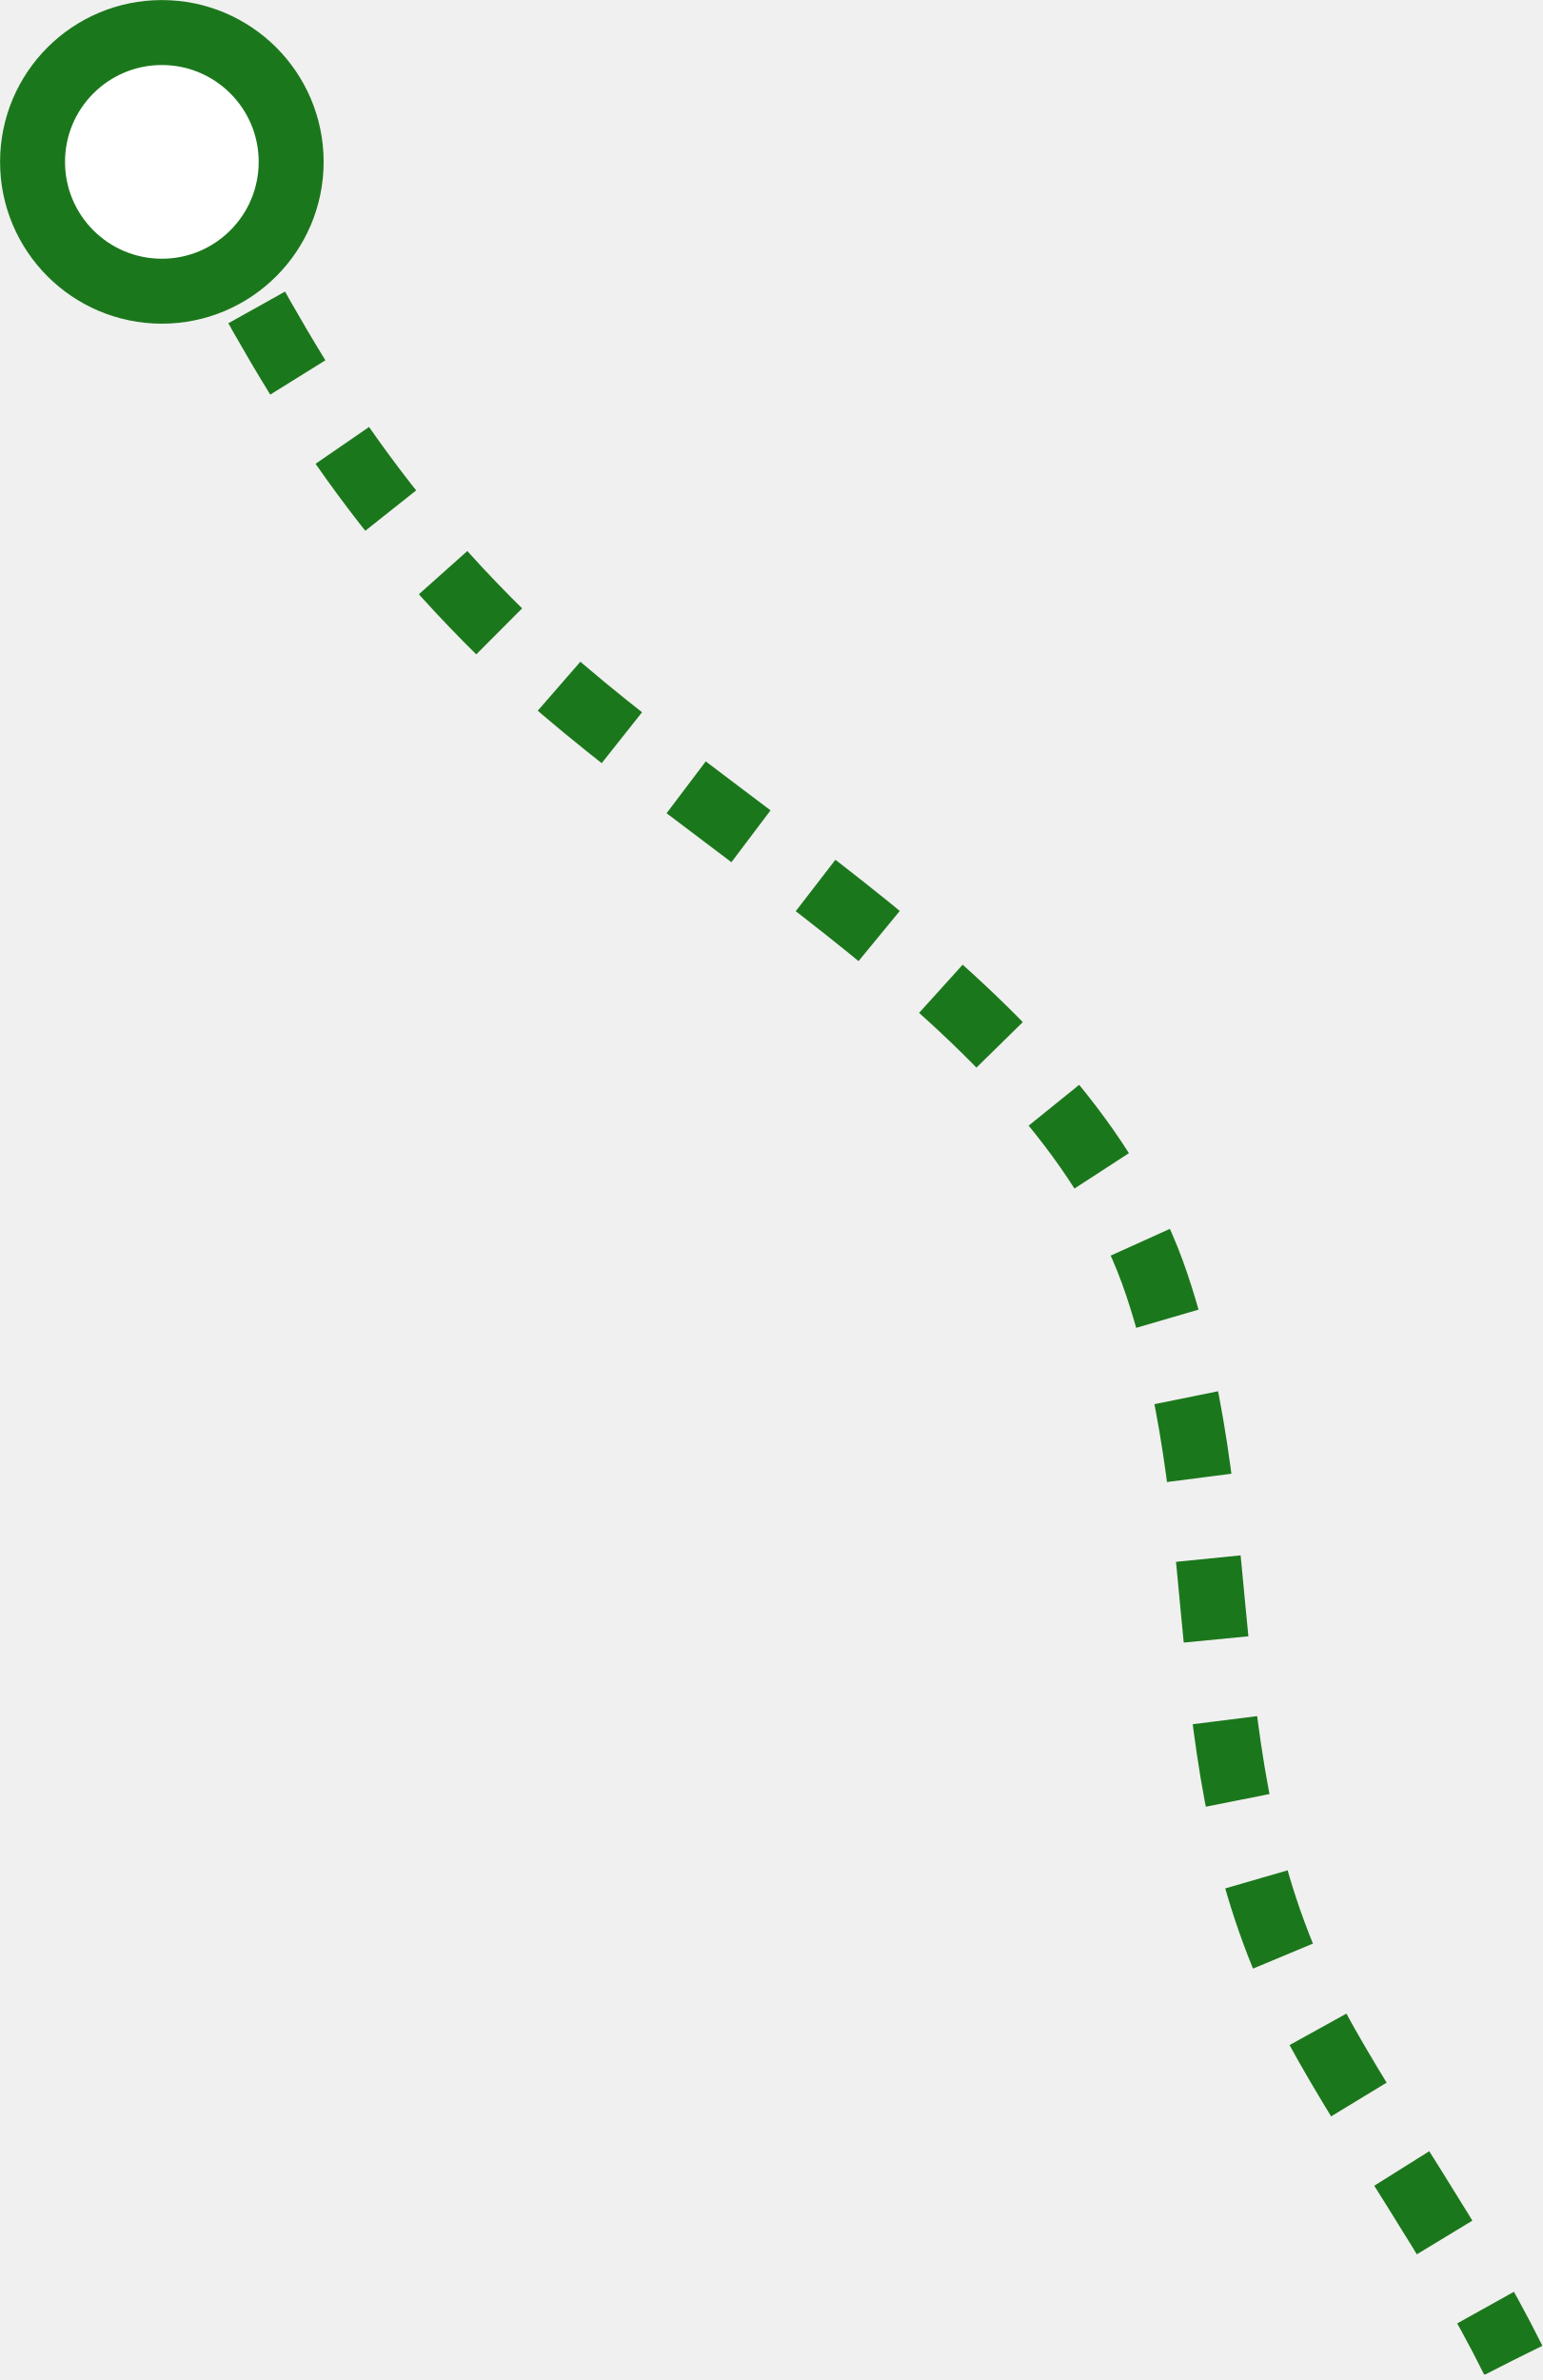
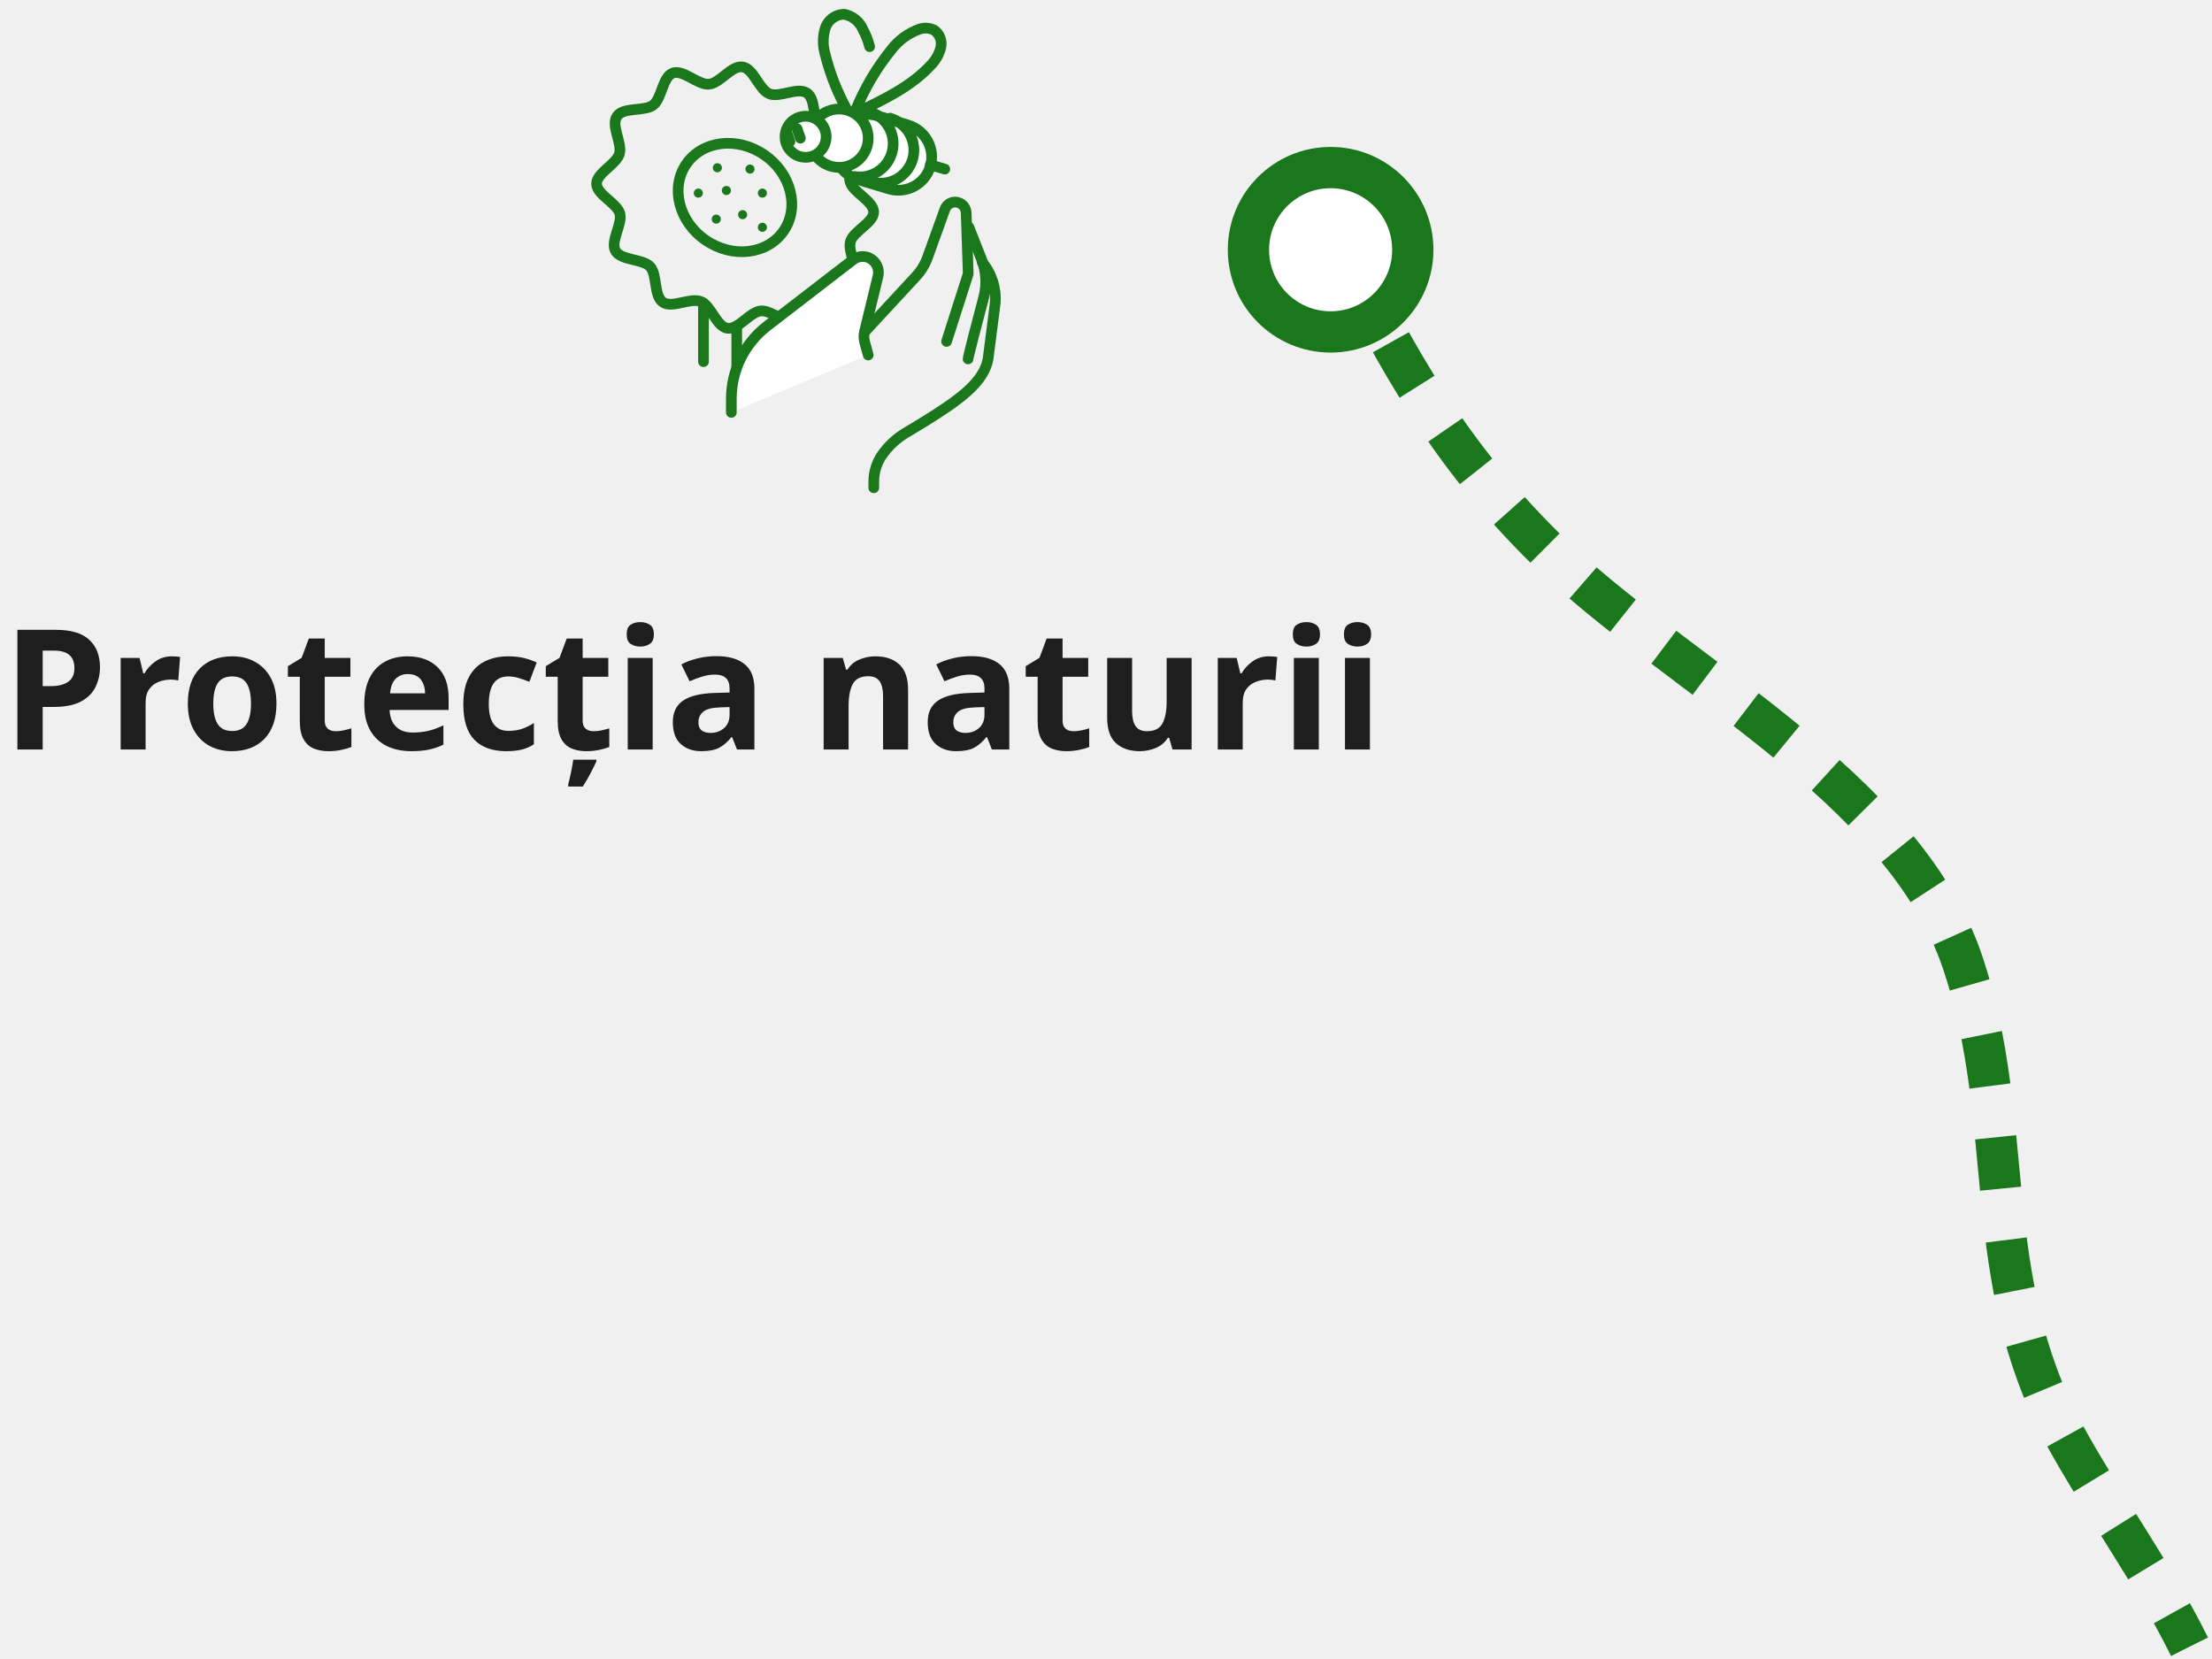
- <svg xmlns="http://www.w3.org/2000/svg" width="234" height="361" viewBox="0 0 234 361" fill="none">
-   <g clip-path="url(#clip0)">
-     <path d="M27.337 24.894C40.572 50.34 52.1 72.555 76.101 96.137C106.72 126.178 161.288 152.332 175.494 194.873C188.282 233.16 179.328 269.713 199.548 307.107C208.161 323.02 220.739 340.168 229.563 357.998" stroke="#1B771B" stroke-width="9.852" stroke-miterlimit="10" stroke-linejoin="round" stroke-dasharray="12.32 12.32" />
-     <path d="M24.552 44.169C35.386 44.169 44.169 35.386 44.169 24.553C44.169 13.719 35.386 4.937 24.552 4.937C13.719 4.937 4.937 13.719 4.937 24.553C4.937 35.386 13.719 44.169 24.552 44.169Z" fill="white" stroke="#1B771B" stroke-width="9.852" stroke-miterlimit="10" stroke-linecap="round" stroke-linejoin="round" />
-   </g>
-   <defs>
-     <clipPath id="clip0">
-       <rect width="234" height="360.151" fill="white" />
-     </clipPath>
-   </defs>
+ <svg xmlns="http://www.w3.org/2000/svg" width="528" height="396" viewBox="0 0 528 396" fill="none">
+   <path d="M320.4 59.957C333.635 85.403 345.163 107.619 369.165 131.2C399.783 161.241 454.351 187.395 468.557 229.936C481.346 268.223 472.391 304.776 492.611 342.17C501.225 358.083 513.803 375.231 522.626 393.061" stroke="#1B771B" stroke-width="9.852" stroke-miterlimit="10" stroke-linejoin="round" stroke-dasharray="12.32 12.32" />
+   <path d="M317.616 79.232C328.45 79.232 337.232 70.45 337.232 59.616C337.232 48.782 328.45 40 317.616 40C306.782 40 298 48.782 298 59.616C298 70.45 306.782 79.232 317.616 79.232Z" fill="white" stroke="#1B771B" stroke-width="9.852" stroke-miterlimit="10" stroke-linecap="round" stroke-linejoin="round" />
+   <path d="M192.636 22.216C194.845 23.751 193.928 28.844 195.669 30.716C197.411 32.589 202.653 32.158 203.926 34.461C205.2 36.764 202.204 40.939 202.915 43.43C203.627 45.92 208.439 47.961 208.532 50.545C208.626 53.129 203.758 55.113 203.009 57.623C202.26 60.131 205.143 64.4 203.627 66.61C202.11 68.819 197.055 67.658 195.014 69.231C192.973 70.804 192.73 75.953 190.258 76.87C187.787 77.788 184.285 73.987 181.627 74.212C178.968 74.436 176.253 78.761 173.613 78.35C170.973 77.938 169.774 72.938 167.247 71.965C164.719 70.991 160.431 73.668 158.222 72.133C156.013 70.598 156.93 65.505 155.17 63.633C153.41 61.76 148.205 62.191 146.913 59.888C145.621 57.585 148.654 53.41 147.943 50.938C147.231 48.466 142.419 46.444 142.4 43.879C142.382 41.314 147.1 39.236 147.849 36.727C148.598 34.218 145.715 29.911 147.306 27.702C148.898 25.492 153.859 26.653 155.919 25.081C157.979 23.508 158.128 18.359 160.6 17.441C163.071 16.524 166.573 20.325 169.231 20.1C171.89 19.875 174.605 15.55 177.264 15.981C179.923 16.412 181.14 21.373 183.63 22.384C186.12 23.395 190.371 20.68 192.636 22.216Z" stroke="#1B771B" stroke-width="2.55" stroke-linecap="round" stroke-linejoin="round" />
+   <path d="M187.039 55.15C190.915 49.532 188.861 41.393 182.451 36.972C176.042 32.55 167.704 33.52 163.829 39.138C159.953 44.756 162.007 52.894 168.417 57.316C174.826 61.737 183.164 60.767 187.039 55.15Z" stroke="#1B771B" stroke-width="2.55" stroke-linecap="round" stroke-linejoin="round" />
+   <path d="M175.858 78.369V87.806" stroke="#1B771B" stroke-width="2.55" stroke-linecap="round" stroke-linejoin="round" />
+   <path d="M167.92 72.32V86.325" stroke="#1B771B" stroke-width="2.55" stroke-linecap="round" stroke-linejoin="round" />
+   <path d="M174.567 98.441V95.127C174.578 91.795 175.347 88.508 176.816 85.517C178.286 82.526 180.417 79.909 183.049 77.864L203.646 61.987C204.297 61.492 205.093 61.223 205.911 61.223C206.729 61.223 207.525 61.492 208.176 61.987C208.773 62.446 209.223 63.071 209.469 63.782C209.716 64.494 209.748 65.263 209.562 65.993L206.379 79.1C206.164 79.916 206.164 80.774 206.379 81.59L207.24 84.736" fill="white" />
+   <path d="M174.567 98.441V95.127C174.578 91.795 175.347 88.508 176.816 85.517C178.286 82.526 180.417 79.909 183.049 77.864L203.646 61.987C204.297 61.492 205.093 61.223 205.911 61.223C206.729 61.223 207.525 61.492 208.176 61.987C208.773 62.446 209.223 63.071 209.469 63.782C209.716 64.494 209.748 65.263 209.562 65.993L206.379 79.1C206.164 79.916 206.164 80.774 206.379 81.59L207.24 84.736" stroke="#1B771B" stroke-width="2.55" stroke-linecap="round" stroke-linejoin="round" />
+   <path d="M234.462 62.605C236.735 65.331 237.845 68.841 237.552 72.378L235.904 85.279C235.118 91.233 228.808 95.614 219.746 101.194L216.001 103.441C213.848 104.776 211.987 106.534 210.534 108.609C209.278 110.441 208.594 112.604 208.567 114.825V116.435" stroke="#1B771B" stroke-width="2.55" stroke-linecap="round" stroke-linejoin="round" />
+   <path d="M231.075 85.672C231.075 85.279 233.322 76.554 234.82 70.955C235.599 67.941 235.409 64.757 234.277 61.856L231.281 54.254" stroke="#1B771B" stroke-width="2.55" stroke-linecap="round" stroke-linejoin="round" />
+   <path d="M225.945 81.496L231.112 65.356L230.625 50.808C230.606 50.123 230.323 49.471 229.834 48.989C229.346 48.508 228.69 48.234 228.004 48.224C227.46 48.225 226.931 48.395 226.488 48.71C226.045 49.026 225.711 49.471 225.532 49.984L221.432 61.368C220.819 63.094 219.856 64.675 218.605 66.012L206.472 79.118" stroke="#1B771B" stroke-width="2.55" stroke-linecap="round" stroke-linejoin="round" />
+   <path d="M216.737 29.851L209.421 27.641C205.222 26.372 200.789 28.748 199.521 32.947L199.515 32.965C198.247 37.165 200.623 41.597 204.822 42.866L212.137 45.075C216.337 46.344 220.769 43.968 222.038 39.769L222.043 39.751C223.312 35.552 220.936 31.119 216.737 29.851Z" fill="white" stroke="#1B771B" stroke-width="2.557" stroke-linecap="round" stroke-linejoin="round" />
+   <path d="M212.484 28.209C214.496 28.816 216.187 30.194 217.187 32.043C218.186 33.892 218.414 36.061 217.821 38.077C217.214 40.089 215.836 41.779 213.987 42.779C212.138 43.779 209.969 44.007 207.953 43.413" stroke="#1B771B" stroke-width="2.55" stroke-linecap="round" stroke-linejoin="round" />
+   <path d="M208.496 27.031C209.849 27.635 211.006 28.606 211.836 29.833C212.665 31.061 213.135 32.496 213.192 33.977C213.248 35.458 212.889 36.924 212.155 38.212C211.421 39.499 210.342 40.555 209.039 41.261C207.505 42.109 205.73 42.412 204.002 42.122" stroke="#1B771B" stroke-width="2.55" stroke-linecap="round" stroke-linejoin="round" />
+   <path d="M200.276 39.952C204.123 39.952 207.241 36.833 207.241 32.986C207.241 29.14 204.123 26.021 200.276 26.021C196.429 26.021 193.311 29.14 193.311 32.986C193.311 36.833 196.429 39.952 200.276 39.952Z" fill="white" stroke="#1B771B" stroke-width="2.55" stroke-linecap="round" stroke-linejoin="round" />
+   <path d="M192.299 37.552C195.008 37.552 197.205 35.356 197.205 32.647C197.205 29.938 195.008 27.741 192.299 27.741C189.59 27.741 187.394 29.938 187.394 32.647C187.394 35.356 189.59 37.552 192.299 37.552Z" fill="white" stroke="#1B771B" stroke-width="2.55" stroke-linecap="round" stroke-linejoin="round" />
+   <path d="M204.151 26.542C206.279 21.205 209.209 16.223 212.839 11.769C214.528 9.578 216.808 7.915 219.411 6.976C219.994 6.766 220.613 6.677 221.232 6.716C221.85 6.755 222.454 6.92 223.006 7.201C223.658 7.669 224.154 8.324 224.428 9.079C224.702 9.834 224.741 10.654 224.541 11.432C224.13 12.979 223.323 14.392 222.201 15.533C217.501 20.663 210.967 23.734 204.732 26.767" stroke="#1B771B" stroke-width="2.55" stroke-linecap="round" stroke-linejoin="round" />
+   <path d="M207.578 11.133C207.217 9.698 206.676 8.313 205.968 7.014C205.575 6.091 204.962 5.279 204.181 4.649C203.401 4.019 202.478 3.59 201.493 3.4C200.507 3.414 199.549 3.73 198.749 4.306C197.948 4.882 197.344 5.69 197.018 6.62C196.413 8.499 196.348 10.511 196.831 12.425C197.906 16.948 199.555 21.314 201.737 25.419" stroke="#1B771B" stroke-width="2.55" stroke-linecap="round" stroke-linejoin="round" />
+   <path d="M222.051 39.332L225.514 40.362" stroke="#1B771B" stroke-width="2.55" stroke-linecap="round" stroke-linejoin="round" />
+   <path d="M190.239 30.7L191.044 32.984" stroke="#1B771B" stroke-width="2.55" stroke-linecap="round" stroke-linejoin="round" />
+   <path d="M187.749 31.487L188.554 33.79" stroke="#1B771B" stroke-width="2.55" stroke-linecap="round" stroke-linejoin="round" />
+   <path d="M171.233 41.129C171.833 41.129 172.319 40.643 172.319 40.043C172.319 39.444 171.833 38.957 171.233 38.957C170.634 38.957 170.147 39.444 170.147 40.043C170.147 40.643 170.634 41.129 171.233 41.129Z" fill="#1B771B" />
+   <path d="M166.685 47.175C167.284 47.175 167.771 46.689 167.771 46.09C167.771 45.49 167.284 45.004 166.685 45.004C166.085 45.004 165.599 45.49 165.599 46.09C165.599 46.689 166.085 47.175 166.685 47.175Z" fill="#1B771B" />
+   <path d="M173.386 46.558C173.985 46.558 174.472 46.072 174.472 45.472C174.472 44.872 173.985 44.386 173.386 44.386C172.786 44.386 172.3 44.872 172.3 45.472C172.3 46.072 172.786 46.558 173.386 46.558Z" fill="#1B771B" />
+   <path d="M179.024 41.448C179.624 41.448 180.11 40.962 180.11 40.362C180.11 39.762 179.624 39.276 179.024 39.276C178.424 39.276 177.938 39.762 177.938 40.362C177.938 40.962 178.424 41.448 179.024 41.448Z" fill="#1B771B" />
+   <path d="M181.981 47.175C182.581 47.175 183.067 46.689 183.067 46.09C183.067 45.49 182.581 45.004 181.981 45.004C181.382 45.004 180.896 45.49 180.896 46.09C180.896 46.689 181.382 47.175 181.981 47.175Z" fill="#1B771B" />
+   <path d="M181.981 55.34C182.581 55.34 183.067 54.854 183.067 54.254C183.067 53.654 182.581 53.168 181.981 53.168C181.382 53.168 180.896 53.654 180.896 54.254C180.896 54.854 181.382 55.34 181.981 55.34Z" fill="#1B771B" />
+   <path d="M177.264 52.325C177.863 52.325 178.35 51.839 178.35 51.239C178.35 50.639 177.863 50.153 177.264 50.153C176.664 50.153 176.178 50.639 176.178 51.239C176.178 51.839 176.664 52.325 177.264 52.325Z" fill="#1B771B" />
+   <path d="M170.972 53.391C171.571 53.391 172.058 52.905 172.058 52.305C172.058 51.705 171.571 51.219 170.972 51.219C170.372 51.219 169.886 51.705 169.886 52.305C169.886 52.905 170.372 53.391 170.972 53.391Z" fill="#1B771B" />
+   <text fill="#1E1E1E" xml:space="preserve" style="white-space: pre" font-family="Titillium Web" font-size="40" font-weight="600" letter-spacing="0px">
+     <tspan x="0.555" y="178.9">Protecția naturii</tspan>
+   </text>
</svg>
